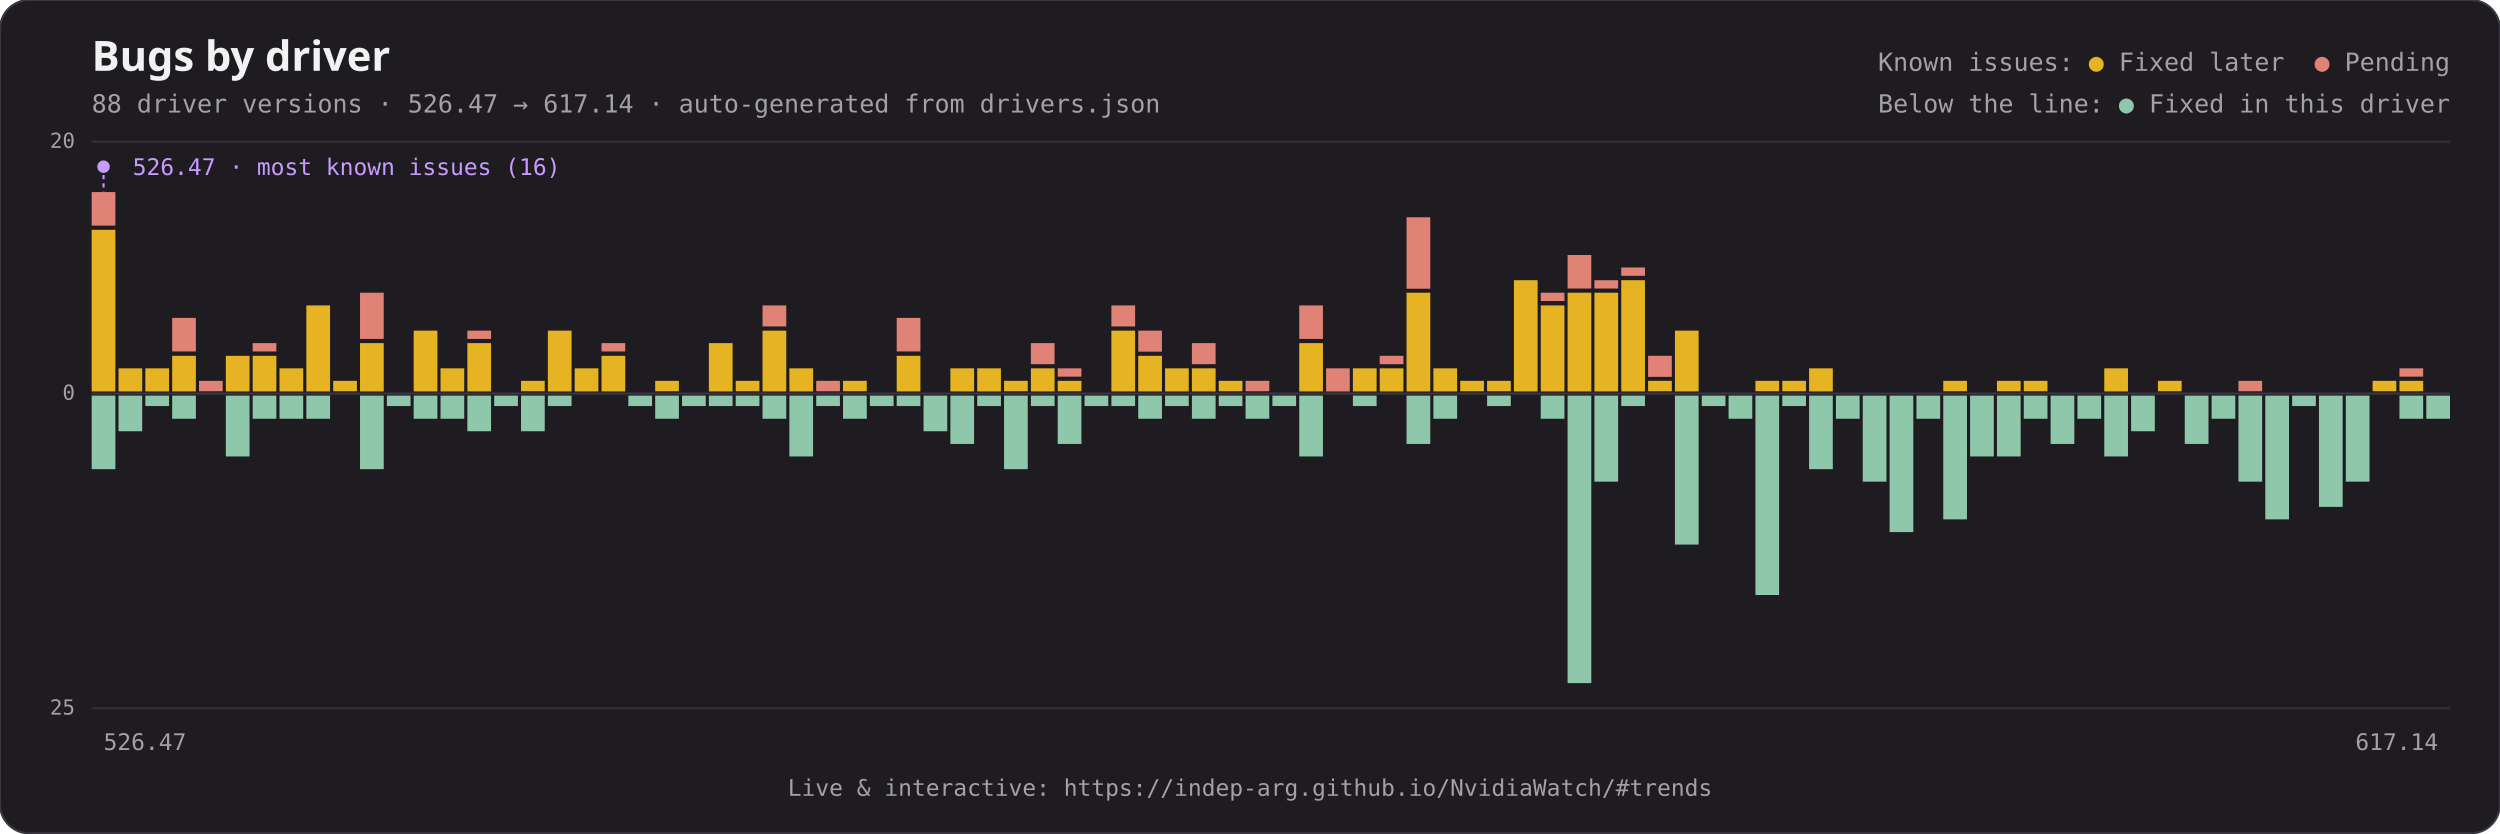
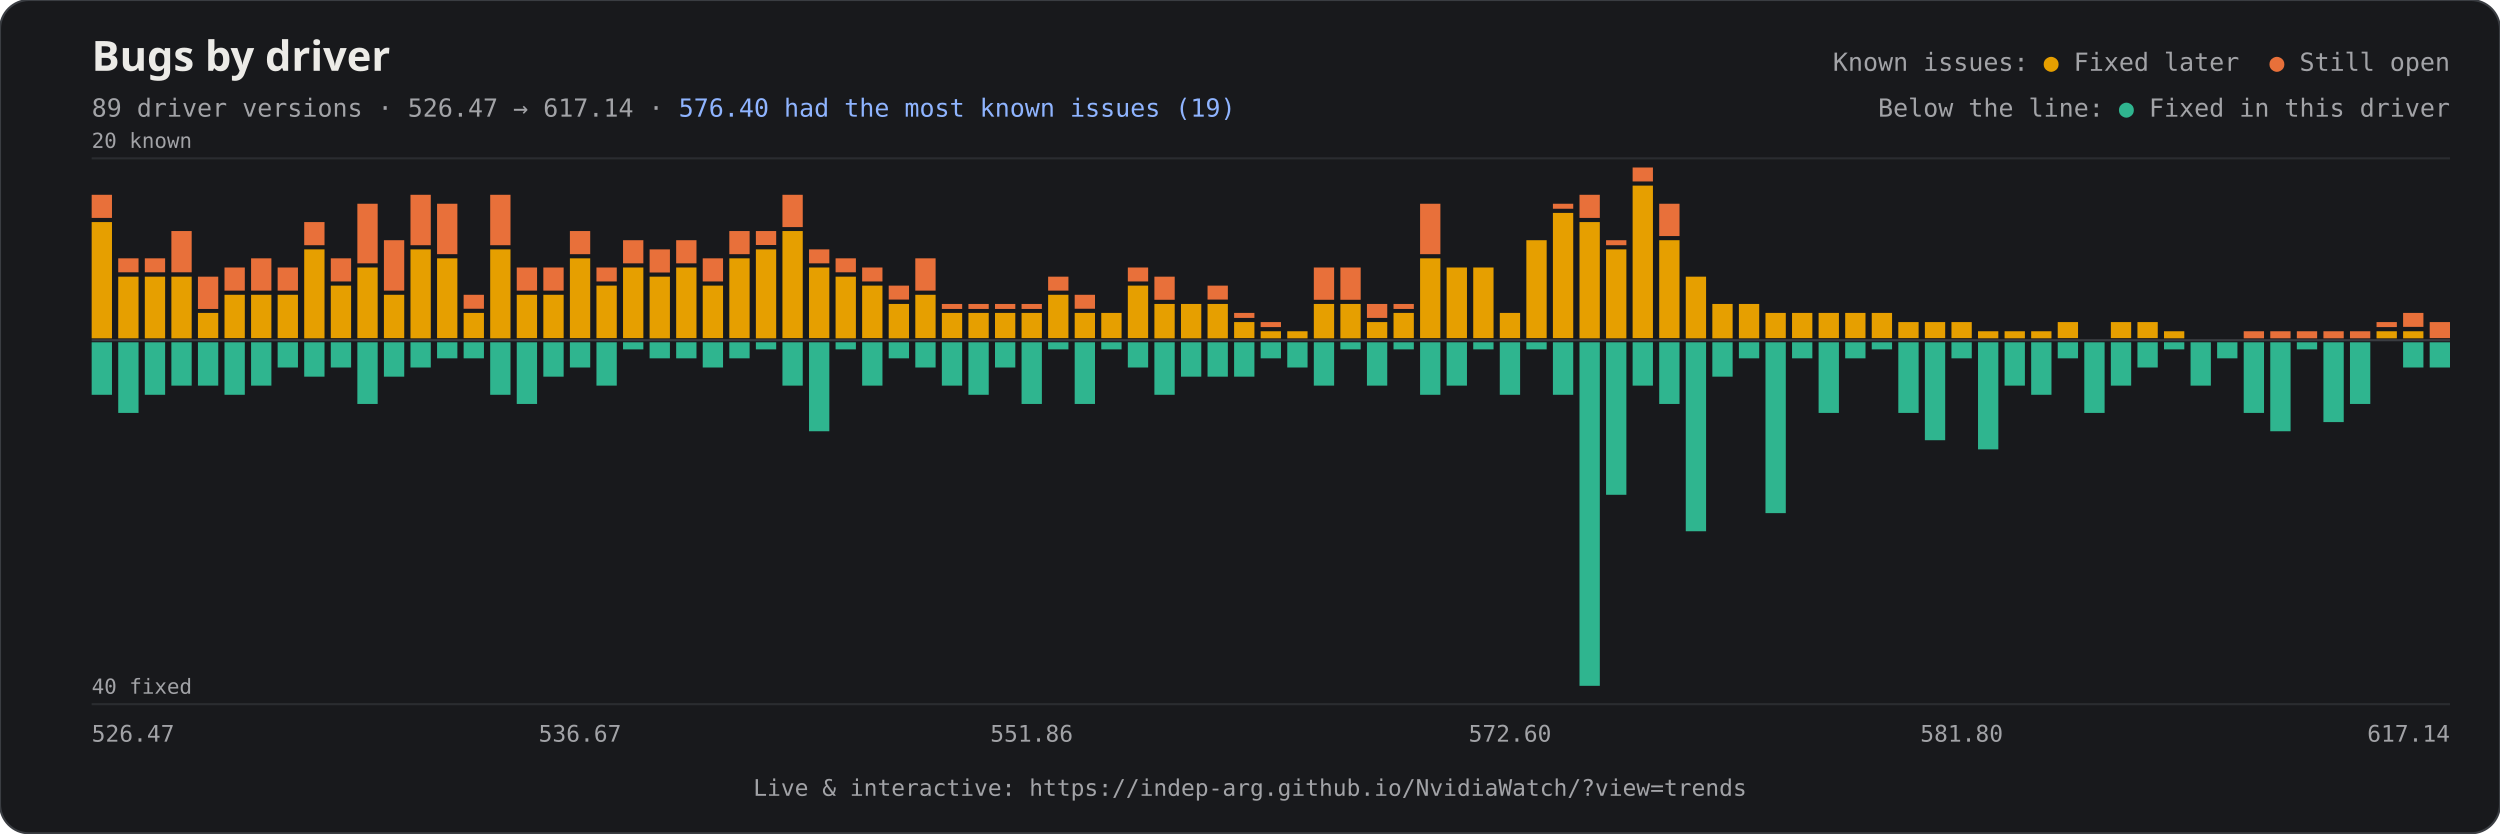
<svg xmlns="http://www.w3.org/2000/svg" viewBox="0 0 1200 400" width="1200" height="400" role="img" aria-label="Bugs by driver: known issues above the line, bugs fixed in that driver below it">
-   <rect x="0" y="0" width="1200" height="400" rx="14" fill="#1e1c21" stroke="#3a3740" />
-   <text x="44" y="34" font-family="'Space Grotesk', 'Segoe UI', sans-serif" font-weight="700" font-size="20" fill="#f2f2f2">Bugs by driver</text>
-   <text x="44" y="54" font-family="'DM Mono', 'SFMono-Regular', Consolas, monospace" font-size="12" fill="#a3a0a8">88 driver versions · 526.47 → 617.14 · auto-generated from drivers.json</text>
-   <text x="1176" y="34" text-anchor="end" font-family="'DM Mono', 'SFMono-Regular', Consolas, monospace" font-size="12" fill="#a3a0a8">Known issues: <tspan fill="#e6b422">●</tspan> Fixed later  <tspan fill="#e08276">●</tspan> Pending</text>
-   <text x="1176" y="54" text-anchor="end" font-family="'DM Mono', 'SFMono-Regular', Consolas, monospace" font-size="12" fill="#a3a0a8">Below the line: <tspan fill="#8fc7ab">●</tspan> Fixed in this driver</text>
-   <line x1="44" y1="68.0" x2="1176" y2="68.0" stroke="#332f38" stroke-width="1" />
-   <text x="36" y="71.0" text-anchor="end" font-family="'DM Mono', 'SFMono-Regular', Consolas, monospace" font-size="10" fill="#a3a0a8">20</text>
-   <line x1="44" y1="188.9" x2="1176" y2="188.9" stroke="#3a3740" stroke-width="1" />
-   <text x="36" y="191.9" text-anchor="end" font-family="'DM Mono', 'SFMono-Regular', Consolas, monospace" font-size="10" fill="#a3a0a8">0</text>
-   <line x1="44" y1="340.0" x2="1176" y2="340.0" stroke="#332f38" stroke-width="1" />
-   <text x="36" y="343.0" text-anchor="end" font-family="'DM Mono', 'SFMono-Regular', Consolas, monospace" font-size="10" fill="#a3a0a8">25</text>
-   <g>
-     <rect x="44.00" y="110.3" width="11.38" height="77.6" fill="#e6b422" />
-     <rect x="44.00" y="92.2" width="11.38" height="16.1" fill="#e08276" />
-     <rect x="44.00" y="189.9" width="11.38" height="35.3" fill="#8fc7ab" />
-   </g>
-   <g>
-     <rect x="56.88" y="176.8" width="11.38" height="11.1" fill="#e6b422" />
-     <rect x="56.88" y="189.9" width="11.38" height="17.1" fill="#8fc7ab" />
-   </g>
-   <g>
-     <rect x="69.76" y="176.8" width="11.38" height="11.1" fill="#e6b422" />
-     <rect x="69.76" y="189.9" width="11.38" height="5.0" fill="#8fc7ab" />
-   </g>
-   <g>
-     <rect x="82.64" y="170.8" width="11.38" height="17.1" fill="#e6b422" />
-     <rect x="82.64" y="152.6" width="11.38" height="16.1" fill="#e08276" />
-     <rect x="82.64" y="189.9" width="11.38" height="11.1" fill="#8fc7ab" />
-   </g>
-   <g>
-     <rect x="95.52" y="182.8" width="11.38" height="5.0" fill="#e08276" />
-   </g>
-   <g>
-     <rect x="108.40" y="170.8" width="11.38" height="17.1" fill="#e6b422" />
-     <rect x="108.40" y="189.9" width="11.38" height="29.2" fill="#8fc7ab" />
-   </g>
-   <g>
-     <rect x="121.28" y="170.8" width="11.38" height="17.1" fill="#e6b422" />
-     <rect x="121.28" y="164.7" width="11.38" height="4.0" fill="#e08276" />
-     <rect x="121.28" y="189.9" width="11.38" height="11.1" fill="#8fc7ab" />
-   </g>
-   <g>
-     <rect x="134.16" y="176.8" width="11.38" height="11.1" fill="#e6b422" />
-     <rect x="134.16" y="189.9" width="11.38" height="11.1" fill="#8fc7ab" />
-   </g>
-   <g>
-     <rect x="147.05" y="146.6" width="11.38" height="41.3" fill="#e6b422" />
-     <rect x="147.05" y="189.9" width="11.38" height="11.1" fill="#8fc7ab" />
-   </g>
-   <g>
-     <rect x="159.93" y="182.8" width="11.38" height="5.0" fill="#e6b422" />
-   </g>
-   <g>
-     <rect x="172.81" y="164.7" width="11.38" height="23.2" fill="#e6b422" />
-     <rect x="172.81" y="140.5" width="11.38" height="22.2" fill="#e08276" />
-     <rect x="172.81" y="189.9" width="11.38" height="35.3" fill="#8fc7ab" />
-   </g>
-   <g>
-     <rect x="185.69" y="189.9" width="11.38" height="5.0" fill="#8fc7ab" />
-   </g>
-   <g>
-     <rect x="198.57" y="158.7" width="11.38" height="29.2" fill="#e6b422" />
-     <rect x="198.57" y="189.9" width="11.38" height="11.1" fill="#8fc7ab" />
-   </g>
-   <g>
-     <rect x="211.45" y="176.8" width="11.38" height="11.1" fill="#e6b422" />
-     <rect x="211.45" y="189.9" width="11.38" height="11.1" fill="#8fc7ab" />
-   </g>
-   <g>
-     <rect x="224.33" y="164.7" width="11.38" height="23.2" fill="#e6b422" />
-     <rect x="224.33" y="158.7" width="11.38" height="4.0" fill="#e08276" />
-     <rect x="224.33" y="189.9" width="11.38" height="17.1" fill="#8fc7ab" />
-   </g>
-   <g>
-     <rect x="237.21" y="189.9" width="11.38" height="5.0" fill="#8fc7ab" />
-   </g>
-   <g>
-     <rect x="250.09" y="182.8" width="11.38" height="5.0" fill="#e6b422" />
-     <rect x="250.09" y="189.9" width="11.38" height="17.1" fill="#8fc7ab" />
-   </g>
-   <g>
-     <rect x="262.97" y="158.7" width="11.38" height="29.2" fill="#e6b422" />
-     <rect x="262.97" y="189.9" width="11.38" height="5.0" fill="#8fc7ab" />
-   </g>
-   <g>
-     <rect x="275.85" y="176.8" width="11.38" height="11.1" fill="#e6b422" />
-   </g>
-   <g>
-     <rect x="288.73" y="170.8" width="11.38" height="17.1" fill="#e6b422" />
-     <rect x="288.73" y="164.7" width="11.38" height="4.0" fill="#e08276" />
-   </g>
-   <g>
-     <rect x="301.61" y="189.9" width="11.38" height="5.0" fill="#8fc7ab" />
-   </g>
-   <g>
-     <rect x="314.49" y="182.8" width="11.38" height="5.0" fill="#e6b422" />
-     <rect x="314.49" y="189.9" width="11.38" height="11.1" fill="#8fc7ab" />
-   </g>
-   <g>
-     <rect x="327.38" y="189.9" width="11.38" height="5.0" fill="#8fc7ab" />
-   </g>
-   <g>
-     <rect x="340.26" y="164.7" width="11.38" height="23.2" fill="#e6b422" />
-     <rect x="340.26" y="189.9" width="11.38" height="5.0" fill="#8fc7ab" />
-   </g>
-   <g>
-     <rect x="353.14" y="182.8" width="11.38" height="5.0" fill="#e6b422" />
-     <rect x="353.14" y="189.9" width="11.38" height="5.0" fill="#8fc7ab" />
-   </g>
-   <g>
-     <rect x="366.02" y="158.7" width="11.38" height="29.2" fill="#e6b422" />
-     <rect x="366.02" y="146.6" width="11.38" height="10.1" fill="#e08276" />
-     <rect x="366.02" y="189.9" width="11.38" height="11.1" fill="#8fc7ab" />
-   </g>
-   <g>
-     <rect x="378.90" y="176.8" width="11.38" height="11.1" fill="#e6b422" />
-     <rect x="378.90" y="189.9" width="11.38" height="29.2" fill="#8fc7ab" />
-   </g>
-   <g>
-     <rect x="391.78" y="182.8" width="11.38" height="5.0" fill="#e08276" />
-     <rect x="391.78" y="189.9" width="11.38" height="5.0" fill="#8fc7ab" />
-   </g>
-   <g>
-     <rect x="404.66" y="182.8" width="11.38" height="5.0" fill="#e6b422" />
-     <rect x="404.66" y="189.9" width="11.38" height="11.1" fill="#8fc7ab" />
-   </g>
-   <g>
-     <rect x="417.54" y="189.9" width="11.38" height="5.0" fill="#8fc7ab" />
-   </g>
-   <g>
-     <rect x="430.42" y="170.8" width="11.38" height="17.1" fill="#e6b422" />
-     <rect x="430.42" y="152.6" width="11.38" height="16.1" fill="#e08276" />
-     <rect x="430.42" y="189.9" width="11.38" height="5.0" fill="#8fc7ab" />
-   </g>
-   <g>
-     <rect x="443.30" y="189.9" width="11.38" height="17.1" fill="#8fc7ab" />
-   </g>
-   <g>
-     <rect x="456.18" y="176.8" width="11.38" height="11.1" fill="#e6b422" />
-     <rect x="456.18" y="189.9" width="11.38" height="23.2" fill="#8fc7ab" />
-   </g>
-   <g>
-     <rect x="469.06" y="176.8" width="11.38" height="11.1" fill="#e6b422" />
-     <rect x="469.06" y="189.9" width="11.38" height="5.0" fill="#8fc7ab" />
-   </g>
-   <g>
-     <rect x="481.94" y="182.8" width="11.38" height="5.0" fill="#e6b422" />
-     <rect x="481.94" y="189.9" width="11.38" height="35.3" fill="#8fc7ab" />
-   </g>
-   <g>
-     <rect x="494.82" y="176.8" width="11.38" height="11.1" fill="#e6b422" />
-     <rect x="494.82" y="164.7" width="11.38" height="10.1" fill="#e08276" />
-     <rect x="494.82" y="189.9" width="11.38" height="5.0" fill="#8fc7ab" />
-   </g>
-   <g>
-     <rect x="507.70" y="182.8" width="11.38" height="5.0" fill="#e6b422" />
-     <rect x="507.70" y="176.8" width="11.38" height="4.0" fill="#e08276" />
-     <rect x="507.70" y="189.9" width="11.38" height="23.2" fill="#8fc7ab" />
-   </g>
-   <g>
-     <rect x="520.59" y="189.9" width="11.38" height="5.0" fill="#8fc7ab" />
-   </g>
-   <g>
-     <rect x="533.47" y="158.7" width="11.38" height="29.2" fill="#e6b422" />
-     <rect x="533.47" y="146.6" width="11.38" height="10.1" fill="#e08276" />
-     <rect x="533.47" y="189.9" width="11.38" height="5.0" fill="#8fc7ab" />
-   </g>
-   <g>
-     <rect x="546.35" y="170.8" width="11.38" height="17.1" fill="#e6b422" />
-     <rect x="546.35" y="158.7" width="11.38" height="10.1" fill="#e08276" />
-     <rect x="546.35" y="189.9" width="11.38" height="11.1" fill="#8fc7ab" />
-   </g>
-   <g>
-     <rect x="559.23" y="176.8" width="11.38" height="11.1" fill="#e6b422" />
-     <rect x="559.23" y="189.9" width="11.38" height="5.0" fill="#8fc7ab" />
-   </g>
-   <g>
-     <rect x="572.11" y="176.8" width="11.38" height="11.1" fill="#e6b422" />
-     <rect x="572.11" y="164.7" width="11.38" height="10.1" fill="#e08276" />
-     <rect x="572.11" y="189.9" width="11.38" height="11.1" fill="#8fc7ab" />
-   </g>
-   <g>
-     <rect x="584.99" y="182.8" width="11.38" height="5.0" fill="#e6b422" />
-     <rect x="584.99" y="189.9" width="11.38" height="5.0" fill="#8fc7ab" />
-   </g>
-   <g>
-     <rect x="597.87" y="182.8" width="11.38" height="5.0" fill="#e08276" />
-     <rect x="597.87" y="189.9" width="11.38" height="11.1" fill="#8fc7ab" />
-   </g>
-   <g>
-     <rect x="610.75" y="189.9" width="11.38" height="5.0" fill="#8fc7ab" />
-   </g>
-   <g>
-     <rect x="623.63" y="164.7" width="11.38" height="23.2" fill="#e6b422" />
-     <rect x="623.63" y="146.6" width="11.38" height="16.1" fill="#e08276" />
-     <rect x="623.63" y="189.9" width="11.38" height="29.2" fill="#8fc7ab" />
-   </g>
-   <g>
-     <rect x="636.51" y="176.8" width="11.38" height="11.1" fill="#e08276" />
-   </g>
-   <g>
-     <rect x="649.39" y="176.8" width="11.38" height="11.1" fill="#e6b422" />
-     <rect x="649.39" y="189.9" width="11.38" height="5.0" fill="#8fc7ab" />
-   </g>
-   <g>
-     <rect x="662.27" y="176.8" width="11.38" height="11.1" fill="#e6b422" />
-     <rect x="662.27" y="170.8" width="11.38" height="4.0" fill="#e08276" />
-   </g>
-   <g>
-     <rect x="675.15" y="140.5" width="11.38" height="47.4" fill="#e6b422" />
-     <rect x="675.15" y="104.3" width="11.38" height="34.3" fill="#e08276" />
-     <rect x="675.15" y="189.9" width="11.38" height="23.2" fill="#8fc7ab" />
-   </g>
-   <g>
-     <rect x="688.03" y="176.8" width="11.38" height="11.1" fill="#e6b422" />
-     <rect x="688.03" y="189.9" width="11.38" height="11.1" fill="#8fc7ab" />
-   </g>
-   <g>
-     <rect x="700.91" y="182.8" width="11.38" height="5.0" fill="#e6b422" />
-   </g>
-   <g>
-     <rect x="713.80" y="182.8" width="11.38" height="5.0" fill="#e6b422" />
-     <rect x="713.80" y="189.9" width="11.38" height="5.0" fill="#8fc7ab" />
-   </g>
-   <g>
-     <rect x="726.68" y="134.5" width="11.38" height="53.4" fill="#e6b422" />
-   </g>
-   <g>
-     <rect x="739.56" y="146.6" width="11.38" height="41.3" fill="#e6b422" />
-     <rect x="739.56" y="140.5" width="11.38" height="4.0" fill="#e08276" />
-     <rect x="739.56" y="189.9" width="11.38" height="11.1" fill="#8fc7ab" />
-   </g>
-   <g>
-     <rect x="752.44" y="140.5" width="11.38" height="47.4" fill="#e6b422" />
-     <rect x="752.44" y="122.4" width="11.38" height="16.1" fill="#e08276" />
-     <rect x="752.44" y="189.9" width="11.38" height="138.0" fill="#8fc7ab" />
-   </g>
-   <g>
-     <rect x="765.32" y="140.5" width="11.38" height="47.4" fill="#e6b422" />
-     <rect x="765.32" y="134.5" width="11.38" height="4.0" fill="#e08276" />
-     <rect x="765.32" y="189.9" width="11.38" height="41.3" fill="#8fc7ab" />
-   </g>
-   <g>
-     <rect x="778.20" y="134.5" width="11.38" height="53.4" fill="#e6b422" />
-     <rect x="778.20" y="128.4" width="11.38" height="4.0" fill="#e08276" />
-     <rect x="778.20" y="189.9" width="11.38" height="5.0" fill="#8fc7ab" />
-   </g>
-   <g>
-     <rect x="791.08" y="182.8" width="11.38" height="5.0" fill="#e6b422" />
-     <rect x="791.08" y="170.8" width="11.38" height="10.1" fill="#e08276" />
-   </g>
-   <g>
-     <rect x="803.96" y="158.7" width="11.38" height="29.2" fill="#e6b422" />
-     <rect x="803.96" y="189.9" width="11.38" height="71.5" fill="#8fc7ab" />
-   </g>
-   <g>
-     <rect x="816.84" y="189.9" width="11.38" height="5.0" fill="#8fc7ab" />
-   </g>
-   <g>
-     <rect x="829.72" y="189.9" width="11.38" height="11.1" fill="#8fc7ab" />
-   </g>
-   <g>
-     <rect x="842.60" y="182.8" width="11.38" height="5.0" fill="#e6b422" />
-     <rect x="842.60" y="189.9" width="11.38" height="95.7" fill="#8fc7ab" />
-   </g>
-   <g>
-     <rect x="855.48" y="182.8" width="11.38" height="5.0" fill="#e6b422" />
-     <rect x="855.48" y="189.9" width="11.38" height="5.0" fill="#8fc7ab" />
-   </g>
-   <g>
-     <rect x="868.36" y="176.8" width="11.38" height="11.1" fill="#e6b422" />
-     <rect x="868.36" y="189.9" width="11.38" height="35.3" fill="#8fc7ab" />
-   </g>
-   <g>
-     <rect x="881.24" y="189.9" width="11.38" height="11.1" fill="#8fc7ab" />
-   </g>
-   <g>
-     <rect x="894.12" y="189.9" width="11.38" height="41.3" fill="#8fc7ab" />
-   </g>
-   <g>
-     <rect x="907.01" y="189.9" width="11.38" height="65.5" fill="#8fc7ab" />
-   </g>
-   <g>
-     <rect x="919.89" y="189.9" width="11.38" height="11.1" fill="#8fc7ab" />
-   </g>
-   <g>
-     <rect x="932.77" y="182.8" width="11.38" height="5.0" fill="#e6b422" />
-     <rect x="932.77" y="189.9" width="11.38" height="59.4" fill="#8fc7ab" />
-   </g>
-   <g>
-     <rect x="945.65" y="189.9" width="11.38" height="29.2" fill="#8fc7ab" />
-   </g>
-   <g>
-     <rect x="958.53" y="182.8" width="11.38" height="5.0" fill="#e6b422" />
-     <rect x="958.53" y="189.9" width="11.38" height="29.2" fill="#8fc7ab" />
-   </g>
-   <g>
-     <rect x="971.41" y="182.8" width="11.38" height="5.0" fill="#e6b422" />
-     <rect x="971.41" y="189.9" width="11.38" height="11.1" fill="#8fc7ab" />
-   </g>
-   <g>
-     <rect x="984.29" y="189.9" width="11.38" height="23.2" fill="#8fc7ab" />
-   </g>
-   <g>
-     <rect x="997.17" y="189.9" width="11.38" height="11.1" fill="#8fc7ab" />
-   </g>
-   <g>
-     <rect x="1010.05" y="176.8" width="11.38" height="11.1" fill="#e6b422" />
-     <rect x="1010.05" y="189.9" width="11.38" height="29.2" fill="#8fc7ab" />
-   </g>
-   <g>
-     <rect x="1022.93" y="189.9" width="11.38" height="17.1" fill="#8fc7ab" />
-   </g>
-   <g>
-     <rect x="1035.81" y="182.8" width="11.38" height="5.0" fill="#e6b422" />
-   </g>
-   <g>
-     <rect x="1048.69" y="189.9" width="11.38" height="23.2" fill="#8fc7ab" />
-   </g>
-   <g>
-     <rect x="1061.57" y="189.9" width="11.38" height="11.1" fill="#8fc7ab" />
-   </g>
-   <g>
-     <rect x="1074.45" y="182.8" width="11.38" height="5.0" fill="#e08276" />
-     <rect x="1074.45" y="189.9" width="11.38" height="41.3" fill="#8fc7ab" />
-   </g>
-   <g>
-     <rect x="1087.34" y="189.9" width="11.38" height="59.4" fill="#8fc7ab" />
-   </g>
-   <g>
-     <rect x="1100.22" y="189.9" width="11.38" height="5.0" fill="#8fc7ab" />
-   </g>
-   <g>
-     <rect x="1113.10" y="189.9" width="11.38" height="53.4" fill="#8fc7ab" />
-   </g>
-   <g>
-     <rect x="1125.98" y="189.9" width="11.38" height="41.3" fill="#8fc7ab" />
-   </g>
-   <g>
-     <rect x="1138.86" y="182.8" width="11.38" height="5.0" fill="#e6b422" />
-   </g>
-   <g>
-     <rect x="1151.74" y="182.8" width="11.38" height="5.0" fill="#e6b422" />
-     <rect x="1151.74" y="176.8" width="11.38" height="4.0" fill="#e08276" />
-     <rect x="1151.74" y="189.9" width="11.38" height="11.1" fill="#8fc7ab" />
-   </g>
-   <g>
-     <rect x="1164.62" y="189.9" width="11.38" height="11.1" fill="#8fc7ab" />
-   </g>
-   <text x="49.7" y="360" text-anchor="start" font-family="'DM Mono', 'SFMono-Regular', Consolas, monospace" font-size="11" fill="#a3a0a8">526.47</text>
-   <text x="1170.3" y="360" text-anchor="end" font-family="'DM Mono', 'SFMono-Regular', Consolas, monospace" font-size="11" fill="#a3a0a8">617.14</text>
-   <line x1="49.7" y1="80.0" x2="49.7" y2="92.2" stroke="#c99aff" stroke-width="1" stroke-dasharray="2,2" />
-   <circle cx="49.7" cy="80.0" r="3" fill="#c99aff" />
-   <text x="55.7" y="84.0" dx="8" text-anchor="start" font-family="'DM Mono', 'SFMono-Regular', Consolas, monospace" font-weight="500" font-size="11" fill="#c99aff">526.47 · most known issues (16)</text>
-   <text x="600.0" y="382" text-anchor="middle" font-family="'DM Mono', 'SFMono-Regular', Consolas, monospace" font-size="11" fill="#a3a0a8">Live &amp; interactive: https://indep-arg.github.io/NvidiaWatch/#trends</text>
+   <rect x="0" y="0" width="1200" height="400" rx="14" fill="#18191c" stroke="#3a3d42" />
+   <text x="44" y="34" font-family="'IBM Plex Sans', 'Segoe UI', sans-serif" font-weight="600" font-size="20" fill="#ecebe7">Bugs by driver</text>
+   <text x="44" y="56" font-family="'IBM Plex Mono', 'SFMono-Regular', Consolas, monospace" font-size="12" fill="#a2a3a7">89 driver versions · 526.47 → 617.14 · <tspan fill="#8fb4ff">576.40 had the most known issues (19)</tspan>
+   </text>
+   <text x="1176" y="34" text-anchor="end" font-family="'IBM Plex Mono', 'SFMono-Regular', Consolas, monospace" font-size="12" fill="#a2a3a7">Known issues: <tspan fill="#e69f00">●</tspan> Fixed later  <tspan fill="#e8703a">●</tspan> Still open</text>
+   <text x="1176" y="56" text-anchor="end" font-family="'IBM Plex Mono', 'SFMono-Regular', Consolas, monospace" font-size="12" fill="#a2a3a7">Below the line: <tspan fill="#2fb58f">●</tspan> Fixed in this driver</text>
+   <line x1="44" y1="76.0" x2="1176" y2="76.0" stroke="#2a2c30" stroke-width="1" />
+   <text x="44" y="71.0" font-family="'IBM Plex Mono', 'SFMono-Regular', Consolas, monospace" font-size="10" fill="#a2a3a7">20 known</text>
+   <line x1="44" y1="338.0" x2="1176" y2="338.0" stroke="#2a2c30" stroke-width="1" />
+   <text x="44" y="333.0" font-family="'IBM Plex Mono', 'SFMono-Regular', Consolas, monospace" font-size="10" fill="#a2a3a7">40 fixed</text>
+   <g>
+     <rect x="44.00" y="106.6" width="9.75" height="55.8" fill="#e69f00" />
+     <rect x="44.00" y="93.5" width="9.75" height="11.1" fill="#e8703a" />
+     <rect x="44.00" y="164.3" width="9.75" height="25.2" fill="#2fb58f" />
+   </g>
+   <g>
+     <rect x="56.75" y="132.8" width="9.75" height="29.6" fill="#e69f00" />
+     <rect x="56.75" y="124.0" width="9.75" height="6.7" fill="#e8703a" />
+     <rect x="56.75" y="164.3" width="9.75" height="33.9" fill="#2fb58f" />
+   </g>
+   <g>
+     <rect x="69.51" y="132.8" width="9.75" height="29.6" fill="#e69f00" />
+     <rect x="69.51" y="124.0" width="9.75" height="6.7" fill="#e8703a" />
+     <rect x="69.51" y="164.3" width="9.75" height="25.2" fill="#2fb58f" />
+   </g>
+   <g>
+     <rect x="82.26" y="132.8" width="9.75" height="29.6" fill="#e69f00" />
+     <rect x="82.26" y="110.9" width="9.75" height="19.8" fill="#e8703a" />
+     <rect x="82.26" y="164.3" width="9.75" height="20.8" fill="#2fb58f" />
+   </g>
+   <g>
+     <rect x="95.01" y="150.2" width="9.75" height="12.1" fill="#e69f00" />
+     <rect x="95.01" y="132.8" width="9.75" height="15.5" fill="#e8703a" />
+     <rect x="95.01" y="164.3" width="9.75" height="20.8" fill="#2fb58f" />
+   </g>
+   <g>
+     <rect x="107.76" y="141.5" width="9.75" height="20.8" fill="#e69f00" />
+     <rect x="107.76" y="128.4" width="9.75" height="11.1" fill="#e8703a" />
+     <rect x="107.76" y="164.3" width="9.75" height="25.2" fill="#2fb58f" />
+   </g>
+   <g>
+     <rect x="120.52" y="141.5" width="9.75" height="20.8" fill="#e69f00" />
+     <rect x="120.52" y="124.0" width="9.75" height="15.5" fill="#e8703a" />
+     <rect x="120.52" y="164.3" width="9.75" height="20.8" fill="#2fb58f" />
+   </g>
+   <g>
+     <rect x="133.27" y="141.5" width="9.75" height="20.8" fill="#e69f00" />
+     <rect x="133.27" y="128.4" width="9.75" height="11.1" fill="#e8703a" />
+     <rect x="133.27" y="164.3" width="9.75" height="12.1" fill="#2fb58f" />
+   </g>
+   <g>
+     <rect x="146.02" y="119.7" width="9.75" height="42.7" fill="#e69f00" />
+     <rect x="146.02" y="106.6" width="9.75" height="11.1" fill="#e8703a" />
+     <rect x="146.02" y="164.3" width="9.75" height="16.5" fill="#2fb58f" />
+   </g>
+   <g>
+     <rect x="158.78" y="137.1" width="9.75" height="25.2" fill="#e69f00" />
+     <rect x="158.78" y="124.0" width="9.75" height="11.1" fill="#e8703a" />
+     <rect x="158.78" y="164.3" width="9.75" height="12.1" fill="#2fb58f" />
+   </g>
+   <g>
+     <rect x="171.53" y="128.4" width="9.75" height="33.9" fill="#e69f00" />
+     <rect x="171.53" y="97.8" width="9.75" height="28.6" fill="#e8703a" />
+     <rect x="171.53" y="164.3" width="9.75" height="29.6" fill="#2fb58f" />
+   </g>
+   <g>
+     <rect x="184.28" y="141.5" width="9.75" height="20.8" fill="#e69f00" />
+     <rect x="184.28" y="115.3" width="9.75" height="24.2" fill="#e8703a" />
+     <rect x="184.28" y="164.3" width="9.75" height="16.5" fill="#2fb58f" />
+   </g>
+   <g>
+     <rect x="197.03" y="119.7" width="9.75" height="42.7" fill="#e69f00" />
+     <rect x="197.03" y="93.5" width="9.75" height="24.2" fill="#e8703a" />
+     <rect x="197.03" y="164.3" width="9.75" height="12.1" fill="#2fb58f" />
+   </g>
+   <g>
+     <rect x="209.79" y="124.0" width="9.75" height="38.3" fill="#e69f00" />
+     <rect x="209.79" y="97.8" width="9.75" height="24.2" fill="#e8703a" />
+     <rect x="209.79" y="164.3" width="9.75" height="7.7" fill="#2fb58f" />
+   </g>
+   <g>
+     <rect x="222.54" y="150.2" width="9.75" height="12.1" fill="#e69f00" />
+     <rect x="222.54" y="141.5" width="9.75" height="6.7" fill="#e8703a" />
+     <rect x="222.54" y="164.3" width="9.75" height="7.7" fill="#2fb58f" />
+   </g>
+   <g>
+     <rect x="235.29" y="119.7" width="9.75" height="42.7" fill="#e69f00" />
+     <rect x="235.29" y="93.5" width="9.75" height="24.2" fill="#e8703a" />
+     <rect x="235.29" y="164.3" width="9.75" height="25.2" fill="#2fb58f" />
+   </g>
+   <g>
+     <rect x="248.04" y="141.5" width="9.75" height="20.8" fill="#e69f00" />
+     <rect x="248.04" y="128.4" width="9.75" height="11.1" fill="#e8703a" />
+     <rect x="248.04" y="164.3" width="9.75" height="29.6" fill="#2fb58f" />
+   </g>
+   <g>
+     <rect x="260.80" y="141.5" width="9.75" height="20.8" fill="#e69f00" />
+     <rect x="260.80" y="128.4" width="9.75" height="11.1" fill="#e8703a" />
+     <rect x="260.80" y="164.3" width="9.75" height="16.5" fill="#2fb58f" />
+   </g>
+   <g>
+     <rect x="273.55" y="124.0" width="9.75" height="38.3" fill="#e69f00" />
+     <rect x="273.55" y="110.9" width="9.75" height="11.1" fill="#e8703a" />
+     <rect x="273.55" y="164.3" width="9.75" height="12.1" fill="#2fb58f" />
+   </g>
+   <g>
+     <rect x="286.30" y="137.1" width="9.75" height="25.2" fill="#e69f00" />
+     <rect x="286.30" y="128.4" width="9.75" height="6.7" fill="#e8703a" />
+     <rect x="286.30" y="164.3" width="9.75" height="20.8" fill="#2fb58f" />
+   </g>
+   <g>
+     <rect x="299.06" y="128.4" width="9.75" height="33.9" fill="#e69f00" />
+     <rect x="299.06" y="115.3" width="9.75" height="11.1" fill="#e8703a" />
+     <rect x="299.06" y="164.3" width="9.75" height="3.4" fill="#2fb58f" />
+   </g>
+   <g>
+     <rect x="311.81" y="132.8" width="9.75" height="29.6" fill="#e69f00" />
+     <rect x="311.81" y="119.7" width="9.75" height="11.1" fill="#e8703a" />
+     <rect x="311.81" y="164.3" width="9.75" height="7.7" fill="#2fb58f" />
+   </g>
+   <g>
+     <rect x="324.56" y="128.4" width="9.75" height="33.9" fill="#e69f00" />
+     <rect x="324.56" y="115.3" width="9.75" height="11.1" fill="#e8703a" />
+     <rect x="324.56" y="164.3" width="9.75" height="7.7" fill="#2fb58f" />
+   </g>
+   <g>
+     <rect x="337.31" y="137.1" width="9.75" height="25.2" fill="#e69f00" />
+     <rect x="337.31" y="124.0" width="9.75" height="11.1" fill="#e8703a" />
+     <rect x="337.31" y="164.3" width="9.75" height="12.1" fill="#2fb58f" />
+   </g>
+   <g>
+     <rect x="350.07" y="124.0" width="9.75" height="38.3" fill="#e69f00" />
+     <rect x="350.07" y="110.9" width="9.75" height="11.1" fill="#e8703a" />
+     <rect x="350.07" y="164.3" width="9.75" height="7.7" fill="#2fb58f" />
+   </g>
+   <g>
+     <rect x="362.82" y="119.7" width="9.75" height="42.7" fill="#e69f00" />
+     <rect x="362.82" y="110.9" width="9.75" height="6.7" fill="#e8703a" />
+     <rect x="362.82" y="164.3" width="9.75" height="3.4" fill="#2fb58f" />
+   </g>
+   <g>
+     <rect x="375.57" y="110.9" width="9.75" height="51.4" fill="#e69f00" />
+     <rect x="375.57" y="93.5" width="9.75" height="15.5" fill="#e8703a" />
+     <rect x="375.57" y="164.3" width="9.75" height="20.8" fill="#2fb58f" />
+   </g>
+   <g>
+     <rect x="388.33" y="128.4" width="9.75" height="33.9" fill="#e69f00" />
+     <rect x="388.33" y="119.7" width="9.75" height="6.7" fill="#e8703a" />
+     <rect x="388.33" y="164.3" width="9.75" height="42.7" fill="#2fb58f" />
+   </g>
+   <g>
+     <rect x="401.08" y="132.8" width="9.75" height="29.6" fill="#e69f00" />
+     <rect x="401.08" y="124.0" width="9.75" height="6.7" fill="#e8703a" />
+     <rect x="401.08" y="164.3" width="9.75" height="3.4" fill="#2fb58f" />
+   </g>
+   <g>
+     <rect x="413.83" y="137.1" width="9.75" height="25.2" fill="#e69f00" />
+     <rect x="413.83" y="128.4" width="9.75" height="6.7" fill="#e8703a" />
+     <rect x="413.83" y="164.3" width="9.75" height="20.8" fill="#2fb58f" />
+   </g>
+   <g>
+     <rect x="426.58" y="145.9" width="9.75" height="16.5" fill="#e69f00" />
+     <rect x="426.58" y="137.1" width="9.75" height="6.7" fill="#e8703a" />
+     <rect x="426.58" y="164.3" width="9.75" height="7.7" fill="#2fb58f" />
+   </g>
+   <g>
+     <rect x="439.34" y="141.5" width="9.75" height="20.8" fill="#e69f00" />
+     <rect x="439.34" y="124.0" width="9.75" height="15.5" fill="#e8703a" />
+     <rect x="439.34" y="164.3" width="9.75" height="12.1" fill="#2fb58f" />
+   </g>
+   <g>
+     <rect x="452.09" y="150.2" width="9.75" height="12.1" fill="#e69f00" />
+     <rect x="452.09" y="145.9" width="9.75" height="2.4" fill="#e8703a" />
+     <rect x="452.09" y="164.3" width="9.75" height="20.8" fill="#2fb58f" />
+   </g>
+   <g>
+     <rect x="464.84" y="150.2" width="9.75" height="12.1" fill="#e69f00" />
+     <rect x="464.84" y="145.9" width="9.75" height="2.4" fill="#e8703a" />
+     <rect x="464.84" y="164.3" width="9.75" height="25.2" fill="#2fb58f" />
+   </g>
+   <g>
+     <rect x="477.60" y="150.2" width="9.75" height="12.1" fill="#e69f00" />
+     <rect x="477.60" y="145.9" width="9.75" height="2.4" fill="#e8703a" />
+     <rect x="477.60" y="164.3" width="9.75" height="12.1" fill="#2fb58f" />
+   </g>
+   <g>
+     <rect x="490.35" y="150.2" width="9.75" height="12.1" fill="#e69f00" />
+     <rect x="490.35" y="145.9" width="9.75" height="2.4" fill="#e8703a" />
+     <rect x="490.35" y="164.3" width="9.75" height="29.6" fill="#2fb58f" />
+   </g>
+   <g>
+     <rect x="503.10" y="141.5" width="9.75" height="20.8" fill="#e69f00" />
+     <rect x="503.10" y="132.8" width="9.75" height="6.7" fill="#e8703a" />
+     <rect x="503.10" y="164.3" width="9.75" height="3.4" fill="#2fb58f" />
+   </g>
+   <g>
+     <rect x="515.85" y="150.2" width="9.75" height="12.1" fill="#e69f00" />
+     <rect x="515.85" y="141.5" width="9.75" height="6.7" fill="#e8703a" />
+     <rect x="515.85" y="164.3" width="9.75" height="29.6" fill="#2fb58f" />
+   </g>
+   <g>
+     <rect x="528.61" y="150.2" width="9.75" height="12.1" fill="#e69f00" />
+     <rect x="528.61" y="164.3" width="9.75" height="3.4" fill="#2fb58f" />
+   </g>
+   <g>
+     <rect x="541.36" y="137.1" width="9.75" height="25.2" fill="#e69f00" />
+     <rect x="541.36" y="128.4" width="9.75" height="6.7" fill="#e8703a" />
+     <rect x="541.36" y="164.3" width="9.75" height="12.1" fill="#2fb58f" />
+   </g>
+   <g>
+     <rect x="554.11" y="145.9" width="9.75" height="16.5" fill="#e69f00" />
+     <rect x="554.11" y="132.8" width="9.75" height="11.1" fill="#e8703a" />
+     <rect x="554.11" y="164.3" width="9.75" height="25.2" fill="#2fb58f" />
+   </g>
+   <g>
+     <rect x="566.87" y="145.9" width="9.75" height="16.5" fill="#e69f00" />
+     <rect x="566.87" y="164.3" width="9.75" height="16.5" fill="#2fb58f" />
+   </g>
+   <g>
+     <rect x="579.62" y="145.9" width="9.75" height="16.5" fill="#e69f00" />
+     <rect x="579.62" y="137.1" width="9.75" height="6.7" fill="#e8703a" />
+     <rect x="579.62" y="164.3" width="9.75" height="16.5" fill="#2fb58f" />
+   </g>
+   <g>
+     <rect x="592.37" y="154.6" width="9.75" height="7.7" fill="#e69f00" />
+     <rect x="592.37" y="150.2" width="9.75" height="2.4" fill="#e8703a" />
+     <rect x="592.37" y="164.3" width="9.75" height="16.5" fill="#2fb58f" />
+   </g>
+   <g>
+     <rect x="605.12" y="159.0" width="9.75" height="3.4" fill="#e69f00" />
+     <rect x="605.12" y="154.6" width="9.75" height="2.4" fill="#e8703a" />
+     <rect x="605.12" y="164.3" width="9.75" height="7.7" fill="#2fb58f" />
+   </g>
+   <g>
+     <rect x="617.88" y="159.0" width="9.75" height="3.4" fill="#e69f00" />
+     <rect x="617.88" y="164.3" width="9.75" height="12.1" fill="#2fb58f" />
+   </g>
+   <g>
+     <rect x="630.63" y="145.9" width="9.75" height="16.5" fill="#e69f00" />
+     <rect x="630.63" y="128.4" width="9.75" height="15.5" fill="#e8703a" />
+     <rect x="630.63" y="164.3" width="9.75" height="20.8" fill="#2fb58f" />
+   </g>
+   <g>
+     <rect x="643.38" y="145.9" width="9.75" height="16.5" fill="#e69f00" />
+     <rect x="643.38" y="128.4" width="9.75" height="15.5" fill="#e8703a" />
+     <rect x="643.38" y="164.3" width="9.75" height="3.4" fill="#2fb58f" />
+   </g>
+   <g>
+     <rect x="656.13" y="154.6" width="9.75" height="7.7" fill="#e69f00" />
+     <rect x="656.13" y="145.9" width="9.75" height="6.7" fill="#e8703a" />
+     <rect x="656.13" y="164.3" width="9.75" height="20.8" fill="#2fb58f" />
+   </g>
+   <g>
+     <rect x="668.89" y="150.2" width="9.75" height="12.1" fill="#e69f00" />
+     <rect x="668.89" y="145.9" width="9.75" height="2.4" fill="#e8703a" />
+     <rect x="668.89" y="164.3" width="9.75" height="3.4" fill="#2fb58f" />
+   </g>
+   <g>
+     <rect x="681.64" y="124.0" width="9.75" height="38.3" fill="#e69f00" />
+     <rect x="681.64" y="97.8" width="9.75" height="24.2" fill="#e8703a" />
+     <rect x="681.64" y="164.3" width="9.75" height="25.2" fill="#2fb58f" />
+   </g>
+   <g>
+     <rect x="694.39" y="128.4" width="9.75" height="33.9" fill="#e69f00" />
+     <rect x="694.39" y="164.3" width="9.75" height="20.8" fill="#2fb58f" />
+   </g>
+   <g>
+     <rect x="707.15" y="128.4" width="9.75" height="33.9" fill="#e69f00" />
+     <rect x="707.15" y="164.3" width="9.75" height="3.4" fill="#2fb58f" />
+   </g>
+   <g>
+     <rect x="719.90" y="150.2" width="9.75" height="12.1" fill="#e69f00" />
+     <rect x="719.90" y="164.3" width="9.75" height="25.2" fill="#2fb58f" />
+   </g>
+   <g>
+     <rect x="732.65" y="115.3" width="9.75" height="47.0" fill="#e69f00" />
+     <rect x="732.65" y="164.3" width="9.75" height="3.4" fill="#2fb58f" />
+   </g>
+   <g>
+     <rect x="745.40" y="102.2" width="9.75" height="60.1" fill="#e69f00" />
+     <rect x="745.40" y="97.8" width="9.75" height="2.4" fill="#e8703a" />
+     <rect x="745.40" y="164.3" width="9.75" height="25.2" fill="#2fb58f" />
+   </g>
+   <g>
+     <rect x="758.16" y="106.6" width="9.75" height="55.8" fill="#e69f00" />
+     <rect x="758.16" y="93.5" width="9.75" height="11.1" fill="#e8703a" />
+     <rect x="758.16" y="164.3" width="9.75" height="164.9" fill="#2fb58f" />
+   </g>
+   <g>
+     <rect x="770.91" y="119.7" width="9.75" height="42.7" fill="#e69f00" />
+     <rect x="770.91" y="115.3" width="9.75" height="2.4" fill="#e8703a" />
+     <rect x="770.91" y="164.3" width="9.75" height="73.2" fill="#2fb58f" />
+   </g>
+   <g>
+     <rect x="783.66" y="89.1" width="9.75" height="73.2" fill="#e69f00" />
+     <rect x="783.66" y="80.4" width="9.75" height="6.7" fill="#e8703a" />
+     <rect x="783.66" y="164.3" width="9.75" height="20.8" fill="#2fb58f" />
+   </g>
+   <g>
+     <rect x="796.42" y="115.3" width="9.75" height="47.0" fill="#e69f00" />
+     <rect x="796.42" y="97.8" width="9.75" height="15.5" fill="#e8703a" />
+     <rect x="796.42" y="164.3" width="9.75" height="29.6" fill="#2fb58f" />
+   </g>
+   <g>
+     <rect x="809.17" y="132.8" width="9.75" height="29.6" fill="#e69f00" />
+     <rect x="809.17" y="164.3" width="9.75" height="90.7" fill="#2fb58f" />
+   </g>
+   <g>
+     <rect x="821.92" y="145.9" width="9.75" height="16.5" fill="#e69f00" />
+     <rect x="821.92" y="164.3" width="9.75" height="16.5" fill="#2fb58f" />
+   </g>
+   <g>
+     <rect x="834.67" y="145.9" width="9.75" height="16.5" fill="#e69f00" />
+     <rect x="834.67" y="164.3" width="9.75" height="7.7" fill="#2fb58f" />
+   </g>
+   <g>
+     <rect x="847.43" y="150.2" width="9.75" height="12.1" fill="#e69f00" />
+     <rect x="847.43" y="164.3" width="9.75" height="82.0" fill="#2fb58f" />
+   </g>
+   <g>
+     <rect x="860.18" y="150.2" width="9.75" height="12.1" fill="#e69f00" />
+     <rect x="860.18" y="164.3" width="9.75" height="7.7" fill="#2fb58f" />
+   </g>
+   <g>
+     <rect x="872.93" y="150.2" width="9.75" height="12.1" fill="#e69f00" />
+     <rect x="872.93" y="164.3" width="9.75" height="33.9" fill="#2fb58f" />
+   </g>
+   <g>
+     <rect x="885.69" y="150.2" width="9.75" height="12.1" fill="#e69f00" />
+     <rect x="885.69" y="164.3" width="9.75" height="7.7" fill="#2fb58f" />
+   </g>
+   <g>
+     <rect x="898.44" y="150.2" width="9.75" height="12.1" fill="#e69f00" />
+     <rect x="898.44" y="164.3" width="9.75" height="3.4" fill="#2fb58f" />
+   </g>
+   <g>
+     <rect x="911.19" y="154.6" width="9.75" height="7.7" fill="#e69f00" />
+     <rect x="911.19" y="164.3" width="9.75" height="33.9" fill="#2fb58f" />
+   </g>
+   <g>
+     <rect x="923.94" y="154.6" width="9.75" height="7.7" fill="#e69f00" />
+     <rect x="923.94" y="164.3" width="9.75" height="47.0" fill="#2fb58f" />
+   </g>
+   <g>
+     <rect x="936.70" y="154.6" width="9.75" height="7.7" fill="#e69f00" />
+     <rect x="936.70" y="164.3" width="9.75" height="7.7" fill="#2fb58f" />
+   </g>
+   <g>
+     <rect x="949.45" y="159.0" width="9.75" height="3.4" fill="#e69f00" />
+     <rect x="949.45" y="164.3" width="9.75" height="51.4" fill="#2fb58f" />
+   </g>
+   <g>
+     <rect x="962.20" y="159.0" width="9.75" height="3.4" fill="#e69f00" />
+     <rect x="962.20" y="164.3" width="9.75" height="20.8" fill="#2fb58f" />
+   </g>
+   <g>
+     <rect x="974.96" y="159.0" width="9.75" height="3.4" fill="#e69f00" />
+     <rect x="974.96" y="164.3" width="9.75" height="25.2" fill="#2fb58f" />
+   </g>
+   <g>
+     <rect x="987.71" y="154.6" width="9.75" height="7.7" fill="#e69f00" />
+     <rect x="987.71" y="164.3" width="9.75" height="7.7" fill="#2fb58f" />
+   </g>
+   <g>
+     <rect x="1000.46" y="164.3" width="9.75" height="33.9" fill="#2fb58f" />
+   </g>
+   <g>
+     <rect x="1013.21" y="154.6" width="9.75" height="7.7" fill="#e69f00" />
+     <rect x="1013.21" y="164.3" width="9.75" height="20.8" fill="#2fb58f" />
+   </g>
+   <g>
+     <rect x="1025.97" y="154.6" width="9.75" height="7.7" fill="#e69f00" />
+     <rect x="1025.97" y="164.3" width="9.75" height="12.1" fill="#2fb58f" />
+   </g>
+   <g>
+     <rect x="1038.72" y="159.0" width="9.75" height="3.4" fill="#e69f00" />
+     <rect x="1038.72" y="164.3" width="9.75" height="3.4" fill="#2fb58f" />
+   </g>
+   <g>
+     <rect x="1051.47" y="164.3" width="9.75" height="20.8" fill="#2fb58f" />
+   </g>
+   <g>
+     <rect x="1064.22" y="164.3" width="9.75" height="7.7" fill="#2fb58f" />
+   </g>
+   <g>
+     <rect x="1076.98" y="159.0" width="9.75" height="3.4" fill="#e8703a" />
+     <rect x="1076.98" y="164.3" width="9.75" height="33.9" fill="#2fb58f" />
+   </g>
+   <g>
+     <rect x="1089.73" y="159.0" width="9.75" height="3.4" fill="#e8703a" />
+     <rect x="1089.73" y="164.3" width="9.75" height="42.7" fill="#2fb58f" />
+   </g>
+   <g>
+     <rect x="1102.48" y="159.0" width="9.75" height="3.4" fill="#e8703a" />
+     <rect x="1102.48" y="164.3" width="9.75" height="3.4" fill="#2fb58f" />
+   </g>
+   <g>
+     <rect x="1115.24" y="159.0" width="9.75" height="3.4" fill="#e8703a" />
+     <rect x="1115.24" y="164.3" width="9.75" height="38.3" fill="#2fb58f" />
+   </g>
+   <g>
+     <rect x="1127.99" y="159.0" width="9.75" height="3.4" fill="#e8703a" />
+     <rect x="1127.99" y="164.3" width="9.75" height="29.6" fill="#2fb58f" />
+   </g>
+   <g>
+     <rect x="1140.74" y="159.0" width="9.75" height="3.4" fill="#e69f00" />
+     <rect x="1140.74" y="154.6" width="9.75" height="2.4" fill="#e8703a" />
+   </g>
+   <g>
+     <rect x="1153.49" y="159.0" width="9.75" height="3.4" fill="#e69f00" />
+     <rect x="1153.49" y="150.2" width="9.75" height="6.7" fill="#e8703a" />
+     <rect x="1153.49" y="164.3" width="9.75" height="12.1" fill="#2fb58f" />
+   </g>
+   <g>
+     <rect x="1166.25" y="154.6" width="9.75" height="7.7" fill="#e8703a" />
+     <rect x="1166.25" y="164.3" width="9.75" height="12.1" fill="#2fb58f" />
+   </g>
+   <line x1="44" y1="163.3" x2="1176" y2="163.3" stroke="#3a3d42" stroke-width="1" />
+   <text x="44.0" y="356" text-anchor="start" font-family="'IBM Plex Mono', 'SFMono-Regular', Consolas, monospace" font-size="11" fill="#a2a3a7">526.47</text>
+   <text x="278.4" y="356" text-anchor="middle" font-family="'IBM Plex Mono', 'SFMono-Regular', Consolas, monospace" font-size="11" fill="#a2a3a7">536.67</text>
+   <text x="495.2" y="356" text-anchor="middle" font-family="'IBM Plex Mono', 'SFMono-Regular', Consolas, monospace" font-size="11" fill="#a2a3a7">551.86</text>
+   <text x="724.8" y="356" text-anchor="middle" font-family="'IBM Plex Mono', 'SFMono-Regular', Consolas, monospace" font-size="11" fill="#a2a3a7">572.60</text>
+   <text x="941.6" y="356" text-anchor="middle" font-family="'IBM Plex Mono', 'SFMono-Regular', Consolas, monospace" font-size="11" fill="#a2a3a7">581.80</text>
+   <text x="1176.0" y="356" text-anchor="end" font-family="'IBM Plex Mono', 'SFMono-Regular', Consolas, monospace" font-size="11" fill="#a2a3a7">617.14</text>
+   <text x="600.0" y="382" text-anchor="middle" font-family="'IBM Plex Mono', 'SFMono-Regular', Consolas, monospace" font-size="11" fill="#a2a3a7">Live &amp; interactive: https://indep-arg.github.io/NvidiaWatch/?view=trends</text>
</svg>
